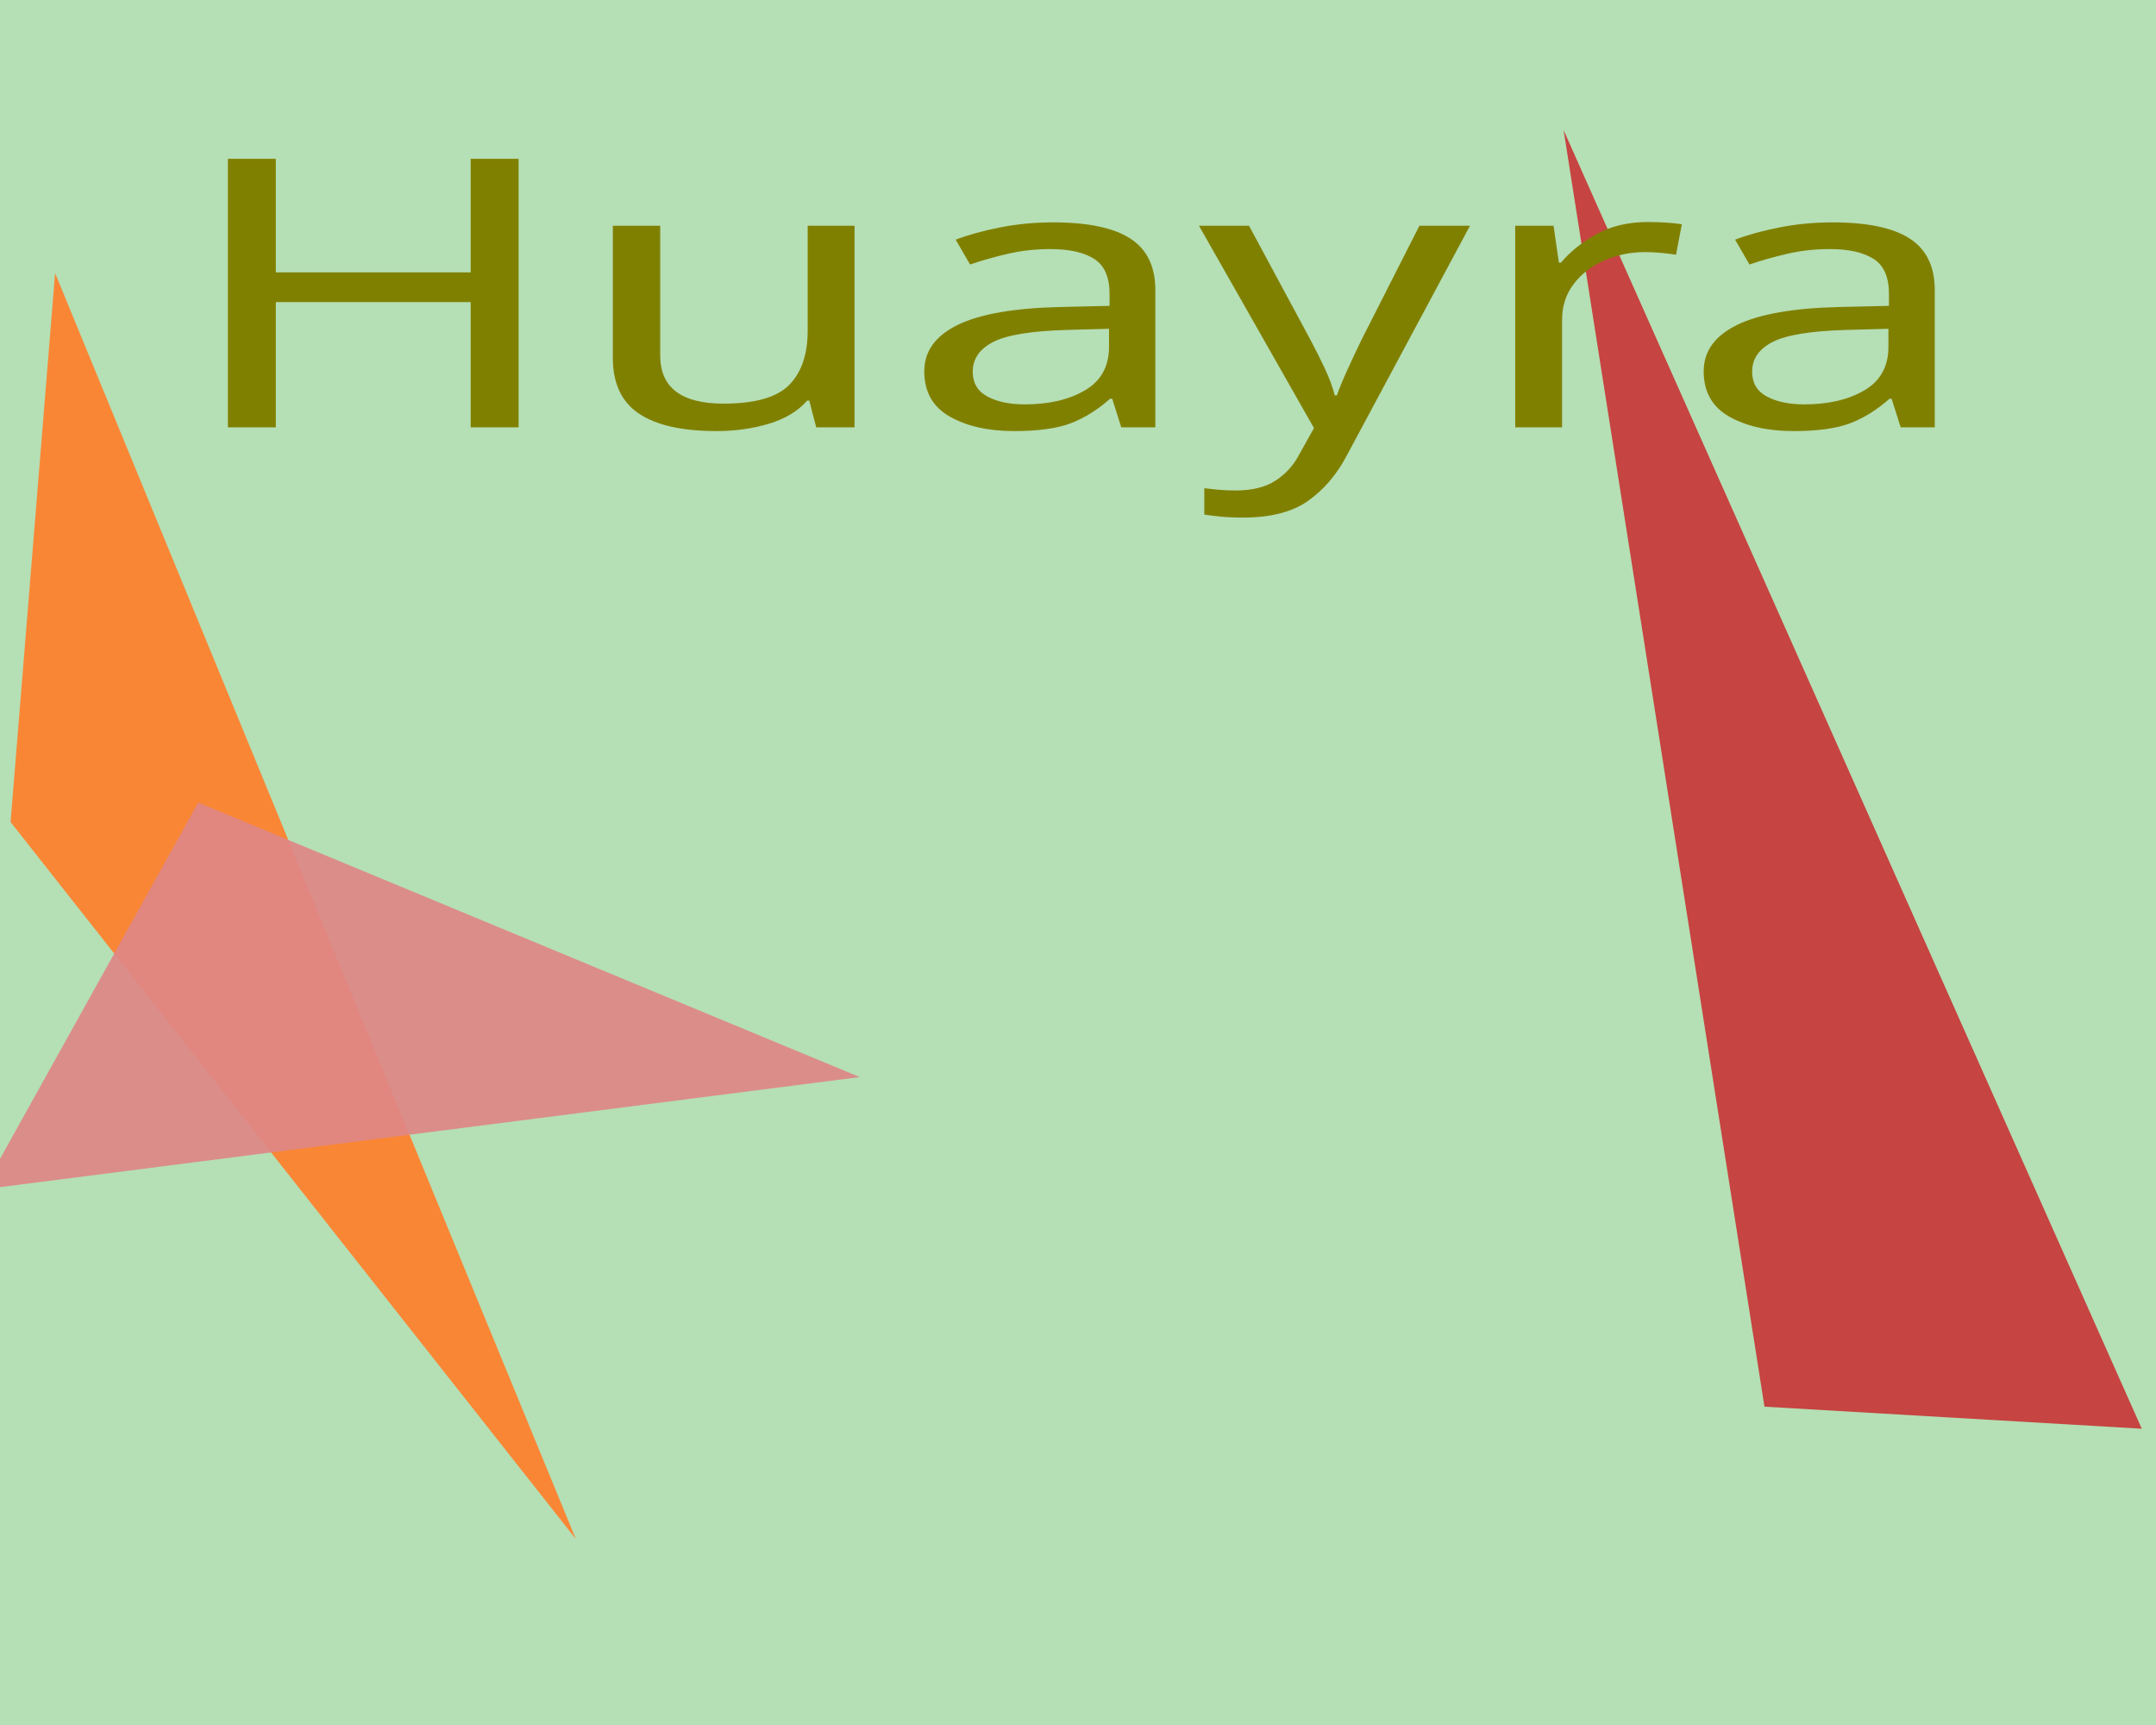
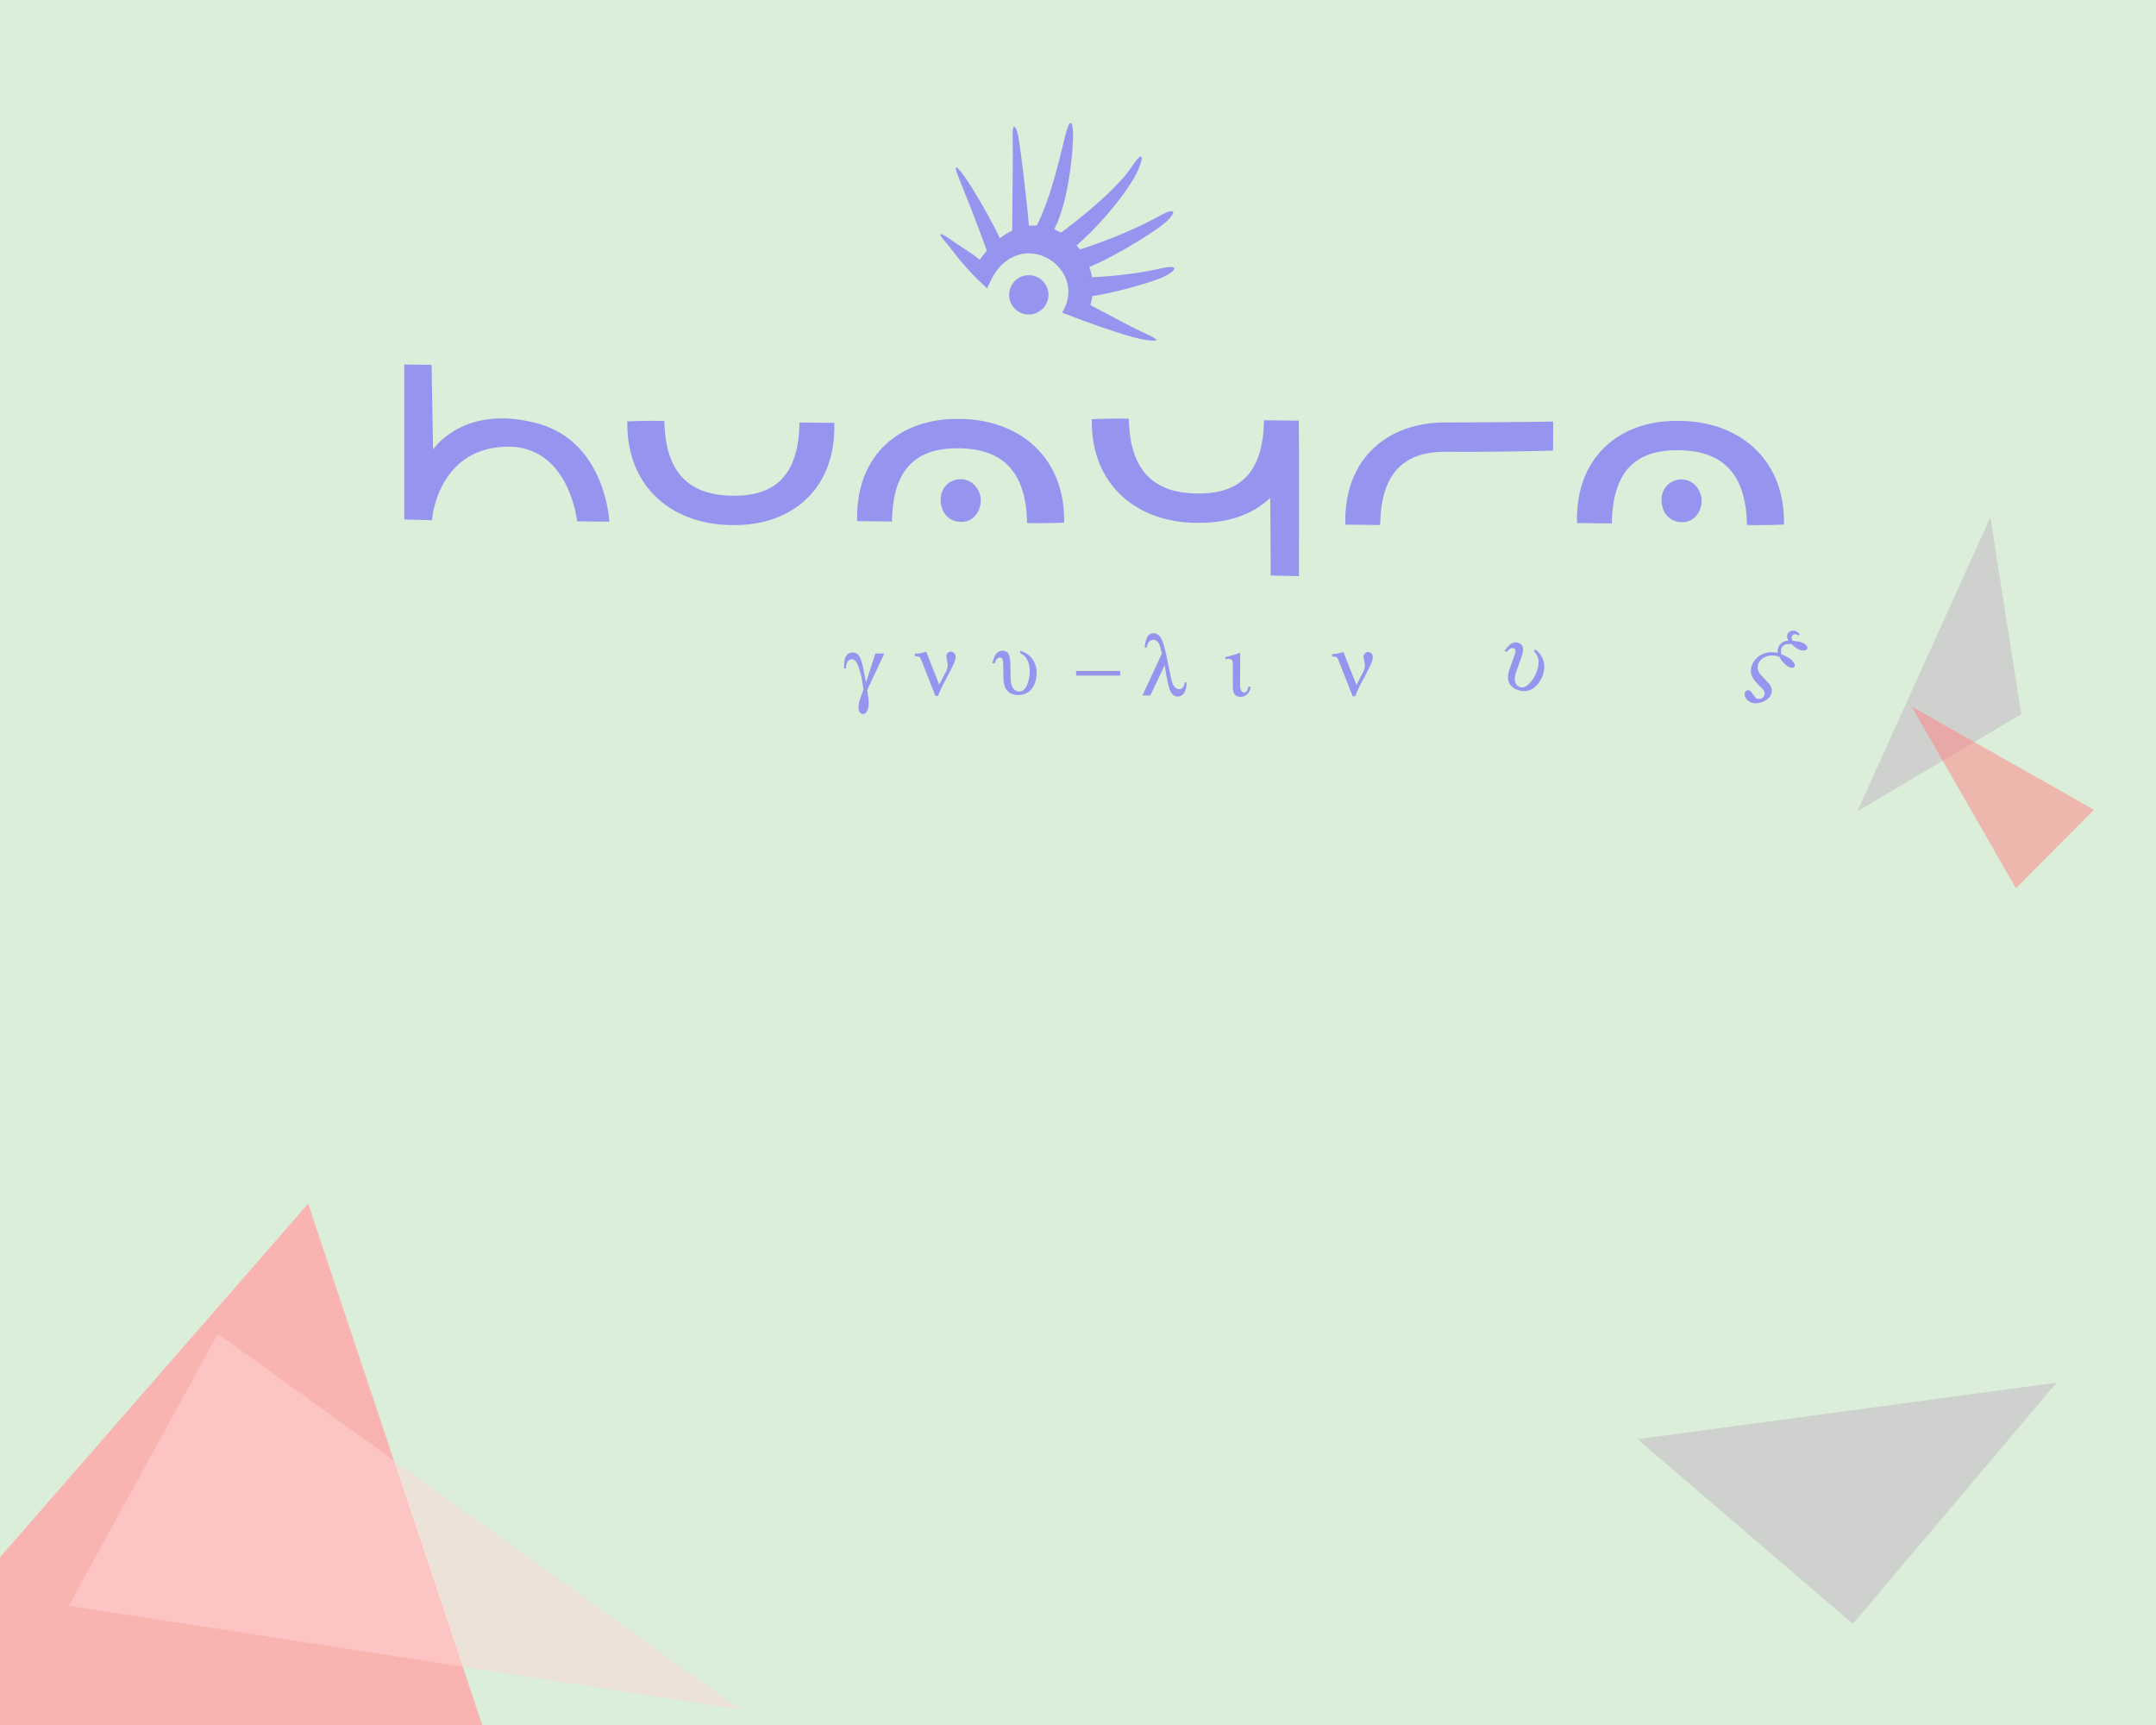
<svg xmlns="http://www.w3.org/2000/svg" width="1280" height="1024" id="svg2" version="1.1">
  <defs id="defs4" />
  <g id="layer1" transform="translate(0,-28.36218)">
-     <rect style="opacity:0.92;fill:#afdcaf;fill-opacity:1;fill-rule:nonzero;stroke:none" id="rect3759" width="1288.061" height="1033.319" x="-5.69" y="27.569" rx="2.326" ry="3.579" />
-     <path style="opacity:0.92;fill:#c83737;fill-opacity:1;fill-rule:nonzero;stroke:none" id="path3755" d="m 1200.357,631.02 51.874,-175.752 51.874,-175.752 126.269,132.8 126.269,132.8 -178.142,42.952 z" transform="matrix(0.7649474,0.5991434,0.5649943,2.332562,-227.1871,-1327.687)" />
-     <text xml:space="preserve" style="font-size:265.624px;font-style:normal;font-weight:normal;line-height:125%;letter-spacing:0px;word-spacing:0px;fill:#808000;fill-opacity:1;stroke:none;font-family:Sans" x="87.944" y="335.592" id="text3031" transform="scale(1.189935,0.8403819)">
-       <tspan id="tspan3033" x="87.944" y="335.592">Huayra</tspan>
-     </text>
-     <path style="opacity:0.92;fill:#ff7f2a;fill-opacity:1;fill-rule:nonzero;stroke:none" id="path3757" d="M 788.088,639.818 801.301,453.707 814.514,267.596 969.084,372.094 1123.654,476.593 955.871,558.205 z" transform="matrix(1,1.754636,0,1,-781.8031,-1506.27)" />
-     <path style="opacity:0.92;fill:#de8787;fill-opacity:1;fill-rule:nonzero;stroke:none" id="path3753" d="m 857.218,595.826 30.096,-124.214 30.096,-124.214 92.524,88.17 92.525,88.17 -122.62,36.043 z" transform="matrix(2.122431,0,0,0.9241075,-1829.442,183.7548)" />
+     <rect style="opacity:0.92;fill:#afdcaf;fill-opacity:0.502;fill-rule:nonzero;stroke:none" id="rect3759" width="1288.061" height="1033.319" x="-4.061" y="26.362" rx="2.326" ry="3.579" />
+     <g id="g3995" transform="matrix(1.249948,0,0,1.249948,-129.7747,-63.48514)" style="fill:#9595ef;fill-opacity:1;stroke:none">
+       <g style="fill:#9595ef;fill-opacity:1;stroke:none" transform="translate(10.68468,1.31098)" id="g3929">
+         <g style="fill:#9595ef;fill-opacity:1;stroke:none" id="g3852">
+           <path transform="translate(0,28.36218)" id="path3821" d="m 285.147,216.912 12.977,0.178 0.711,40.177 c 0,0 14.374,-21.882 49.634,-12.349 32.476,8.78 34.097,46.659 34.097,46.659 l -15.288,-0.178 c 0,0 -3.747,-36.297 -33.778,-35.456 -32.863,0.92 -35.198,34.923 -35.198,34.923 l -13.155,-0.356 z" style="fill:#9595ef;fill-opacity:1;stroke:none" />
+           <path transform="translate(0,28.36218)" id="path3823" d="m 391.1,243.933 c 0,0 11.326,-0.485 17.599,-0.178 0.445,27.155 14.31,35.299 32.466,35.493 19.934,0.213 31.354,-9.457 31.71,-34.782 5.867,0.055 16.533,0.178 16.533,0.178 0.913,31.708 -20.609,48.934 -48.176,48.532 -27.432,0.078 -50.657,-16.925 -50.132,-49.243 z" style="fill:#9595ef;fill-opacity:1;stroke:none" />
+           <path style="fill:#9595ef;fill-opacity:1;stroke:none" d="m 598.58,320.377 c 0,0 -11.326,0.485 -17.599,0.178 -0.445,-27.155 -14.31,-35.299 -32.466,-35.493 -19.934,-0.213 -31.354,9.457 -31.71,34.782 -5.867,-0.055 -16.533,-0.178 -16.533,-0.178 -0.913,-31.708 20.609,-48.934 48.176,-48.532 27.432,-0.078 50.657,16.925 50.132,49.243 z" id="path3838" />
+           <path id="path3840" d="m 611.716,271.229 c 0,0 11.326,-0.485 17.599,-0.178 0.445,27.155 14.31,35.299 32.466,35.493 19.934,0.213 31.354,-9.457 31.71,-34.782 5.867,0.055 16.533,0.178 16.533,0.178 0.214,7.443 0.075,73.854 0.075,73.854 -0.367,0.024 -13.166,-0.299 -13.405,-0.313 -0.124,-36.807 -0.275,-36.85 -0.275,-36.85 -8.722,8.318 -20.703,12.043 -34.571,11.841 -27.432,0.078 -50.657,-16.925 -50.132,-49.243 z" style="fill:#9595ef;fill-opacity:1;stroke:none" />
+           <path id="path3842" d="m 940.493,321.292 c 0,0 -11.326,0.485 -17.599,0.178 -0.445,-27.155 -14.31,-35.299 -32.466,-35.493 -19.934,-0.213 -31.354,9.457 -31.71,34.782 -5.867,-0.055 -16.533,-0.178 -16.533,-0.178 -0.913,-31.708 20.609,-48.934 48.176,-48.532 27.432,-0.078 50.657,16.925 50.132,49.243 z" style="fill:#9595ef;fill-opacity:1;stroke:none" />
+           <path style="fill:#9595ef;fill-opacity:1;stroke:none" d="m 830.829,272.345 c 0,0 0.066,12.754 -0.073,13.823 -1.571,0.136 -32.212,0.754 -50.368,0.56 -19.934,-0.213 -31.354,9.457 -31.71,34.782 -5.867,-0.055 -16.533,-0.178 -16.533,-0.178 -0.913,-31.708 20.609,-48.934 48.176,-48.532 27.432,-0.078 48.904,-0.351 50.507,-0.456 z" id="path3844" />
+           <path transform="translate(0,28.36218)" id="path3848" d="m 891.702,291.786 c 5.916,0.214 9.349,-4.474 9.639,-9.639 0.287,-5.101 -3.536,-10.572 -9.389,-10.641 -5.167,-0.061 -9.838,3.849 -9.639,10.14 0.161,5.104 3.28,9.919 9.389,10.14 z" style="fill:#9595ef;fill-opacity:1;stroke:none" />
+           <path style="fill:#9595ef;fill-opacity:1;stroke:none" d="m 549.317,320.023 c 5.916,0.214 9.349,-4.474 9.639,-9.639 0.287,-5.101 -3.536,-10.572 -9.389,-10.641 -5.167,-0.061 -9.838,3.849 -9.639,10.14 0.161,5.104 3.28,9.919 9.389,10.14 z" id="path3850" />
+         </g>
+         <text xml:space="preserve" style="font-size:40px;font-style:normal;font-variant:normal;font-weight:normal;font-stretch:normal;line-height:125%;letter-spacing:0px;word-spacing:0px;fill:#9595ef;fill-opacity:1;stroke:none;font-family:Standard Symbols L;-inkscape-font-specification:Standard Symbols L" x="493.825" y="402.529" id="text3862">
+           <tspan id="tspan3864" x="493.825" y="402.529">g</tspan>
+         </text>
+         <text xml:space="preserve" style="font-size:40px;font-style:normal;font-variant:normal;font-weight:normal;font-stretch:normal;line-height:125%;letter-spacing:0px;word-spacing:0px;fill:#9595ef;fill-opacity:1;stroke:none;font-family:Standard Symbols L;-inkscape-font-specification:Standard Symbols L" x="528.053" y="402.185" id="text3866">
+           <tspan id="tspan3868" x="528.053" y="402.185">n</tspan>
+         </text>
+         <text xml:space="preserve" style="font-size:40px;font-style:normal;font-variant:normal;font-weight:normal;font-stretch:normal;line-height:125%;letter-spacing:0px;word-spacing:0px;fill:#9595ef;fill-opacity:1;stroke:none;font-family:Standard Symbols L;-inkscape-font-specification:Standard Symbols L" x="564.113" y="401.736" id="text3870">
+           <tspan id="tspan3872" x="564.113" y="401.736">u</tspan>
+         </text>
+         <text xml:space="preserve" style="font-size:40px;font-style:normal;font-variant:normal;font-weight:normal;font-stretch:normal;line-height:125%;letter-spacing:0px;word-spacing:0px;fill:#9595ef;fill-opacity:1;stroke:none;font-family:Standard Symbols L;-inkscape-font-specification:Standard Symbols L" x="603.814" y="402.58" id="text3874">
+           <tspan id="tspan3876" x="603.814" y="402.58">-</tspan>
+         </text>
+         <text xml:space="preserve" style="font-size:40px;font-style:normal;font-variant:normal;font-weight:normal;font-stretch:normal;line-height:125%;letter-spacing:0px;word-spacing:0px;fill:#9595ef;fill-opacity:1;stroke:none;font-family:Standard Symbols L;-inkscape-font-specification:Standard Symbols L" x="634.804" y="402.46" id="text3878">
+           <tspan id="tspan3880" x="634.804" y="402.46">l</tspan>
+         </text>
+         <text xml:space="preserve" style="font-size:40px;font-style:normal;font-variant:normal;font-weight:normal;font-stretch:normal;line-height:125%;letter-spacing:0px;word-spacing:0px;fill:#9595ef;fill-opacity:1;stroke:none;font-family:Standard Symbols L;-inkscape-font-specification:Standard Symbols L" x="675.197" y="402.613" id="text3882">
+           <tspan id="tspan3884" x="675.197" y="402.613">i</tspan>
+         </text>
+         <text xml:space="preserve" style="font-size:40px;font-style:normal;font-variant:normal;font-weight:normal;font-stretch:normal;line-height:125%;letter-spacing:0px;word-spacing:0px;fill:#9595ef;fill-opacity:1;stroke:none;font-family:Standard Symbols L;-inkscape-font-specification:Standard Symbols L" x="726.219" y="402.325" id="text3886">
+           <tspan id="tspan3888" x="726.219" y="402.325">n</tspan>
+         </text>
+         <text xml:space="preserve" style="font-size:40px;font-style:normal;font-variant:normal;font-weight:normal;font-stretch:normal;line-height:125%;letter-spacing:0px;word-spacing:0px;fill:#9595ef;fill-opacity:1;stroke:none;font-family:Standard Symbols L;-inkscape-font-specification:Standard Symbols L" x="890.187" y="84.122" id="text3890" transform="matrix(0.9347925,0.3551944,-0.3551944,0.9347925,0,0)">
+           <tspan id="tspan3892" x="890.187" y="84.122">u</tspan>
+         </text>
+         <text xml:space="preserve" style="font-size:40px;font-style:normal;font-variant:normal;font-weight:normal;font-stretch:normal;line-height:125%;letter-spacing:0px;word-spacing:0px;fill:#9595ef;fill-opacity:1;stroke:none;font-family:Standard Symbols L;-inkscape-font-specification:Standard Symbols L" x="915.047" y="-403.094" id="text3894" transform="matrix(0.6858948,0.7277007,-0.7277007,0.6858948,0,0)">
+           <tspan id="tspan3896" x="915.047" y="-403.094">x</tspan>
+         </text>
+       </g>
+       <g style="fill:#9595ef;fill-opacity:1;stroke:none" transform="translate(8.57778,19.89137)" id="g3983">
+         <path style="fill:#9595ef;fill-opacity:1;fill-rule:evenodd;stroke:none" d="m 556.705,183.266 7.395,7.33 c 12.669,-33.066 49.307,-10.451 35.586,11.486 l 10.021,3.757 c 19.319,-29.985 -25.972,-71.557 -53.002,-22.574 z" class="fil0" id="_121731384" />
+         <path style="fill:#9595ef;fill-opacity:1;fill-rule:evenodd;stroke:none" d="m 544.247,168.403 c -4.817,-5.592 -1.525,-3.954 3.489,-0.36 5.013,3.594 12.596,7.536 19.878,15.209 l -3.582,7.094 c -11.636,-10.389 -14.968,-16.351 -19.785,-21.943 z" class="fil0" id="_121328256" />
+         <path transform="matrix(3.497092,0,0,3.497092,544.7882,149.0127)" d="m 13.845,12.551 c 0.112,1.47 -0.989,2.753 -2.459,2.865 -1.47,0.112 -2.753,-0.989 -2.865,-2.459 -0.112,-1.47 0.989,-2.753 2.459,-2.865 1.447,-0.11 2.718,0.956 2.859,2.401" id="path3582" style="fill:#9595ef;fill-opacity:1;fill-rule:evenodd;stroke:none" />
+         <path style="fill:#9595ef;fill-opacity:1;fill-rule:evenodd;stroke:none" d="m 550.49,137.642 c -2.935,-7.332 -0.379,-4.81 3.235,0.284 3.615,5.094 12.636,20.416 17.269,30.611 l -6.795,4.713 c -5.54,-15.381 -10.775,-28.276 -13.71,-35.608 z" class="fil0" id="_121328256-7" />
+         <path style="fill:#9595ef;fill-opacity:1;fill-rule:evenodd;stroke:none" d="m 576.233,118.448 c -0.241,-7.894 1.974,-4.794 2.941,1.377 1.059,6.76 3.687,27.917 4.834,41.577 l -8,2.095 c 0.076,-16.348 0.466,-37.156 0.225,-45.05 z" class="fil0" id="_121328256-7-9" />
+         <path style="fill:#9595ef;fill-opacity:1;fill-rule:evenodd;stroke:none" d="m 601.492,116.918 c 2.193,-8.187 3.506,-5.101 3.451,1.552 -0.055,6.653 -2.167,33.224 -10.078,45.956 l -7.412,-3.131 c 7.782,-15.531 11.846,-36.191 14.039,-44.378 z" class="fil0" id="_121328256-7-4" />
+         <path style="fill:#9595ef;fill-opacity:1;fill-rule:evenodd;stroke:none" d="m 632.876,132.674 c 6.25,-9.44 5.336,-2.933 2.314,2.994 -6.032,11.831 -21.462,29.421 -33.083,38.114 l -5.729,-7.638 c 14.463,-10.402 30.248,-24.03 36.498,-33.47 z" class="fil0" id="_121328256-7-4-9" />
+         <path style="fill:#9595ef;fill-opacity:1;fill-rule:evenodd;stroke:none" d="m 646.594,181.069 c 10.342,-2.366 6.376,1.886 0.617,4.317 -6.186,2.612 -28.412,9.37 -42.444,9.759 l 0.152,-9.684 c 16.51,-0.013 31.333,-2.027 41.675,-4.392 z" class="fil0" id="_121328256-7-4-9-1" />
+         <path style="fill:#9595ef;fill-opacity:1;fill-rule:evenodd;stroke:none" d="m 640.109,212.362 c 7.399,3.356 4.085,3.314 -0.528,2.696 -6.191,-0.83 -20.101,-5.61 -30.232,-9.337 l 2.675,-7.825 c 14.083,7.383 20.686,11.11 28.084,14.466 z" class="fil0" id="_121328256-9" />
+         <path style="fill:#9595ef;fill-opacity:1;fill-rule:evenodd;stroke:none" d="m 645.829,156.211 c 9.971,-5.467 7.11,-0.168 1.878,3.943 -5.62,4.416 -26.565,17.768 -40.906,22.485 l -2.63,-9.322 c 17,-5.123 31.687,-11.64 41.658,-17.106 z" class="fil0" id="_121328256-7-4-9-1-7" />
+       </g>
+     </g>
+     <path style="opacity:0.85;fill:#ffaaaa;fill-opacity:1;fill-rule:nonzero;stroke:none" id="path4040" d="m -160,564 49.019,-88.301 49.019,-88.301 L -10,474 41.962,560.603 -59.019,562.301 z" transform="matrix(1.948398,0.5185137,-0.4012257,1.989503,459.1217,4.264639)" />
+     <path style="opacity:0.5;fill:#ffd5d5;fill-opacity:1;fill-rule:nonzero;stroke:none" id="path4044" d="m -180,124 -69.282,34.641 4.641,-77.321 L -240,4 l 64.641,42.679 64.641,42.679 z" transform="matrix(2.668233,0.9960284,-0.4120921,1.103942,771.3813,1054.758)" />
+     <path style="opacity:0.85;fill:#cccccc;fill-opacity:1;fill-rule:nonzero;stroke:none" id="path4048" d="M 1020,864 1126.699,702.397 1233.397,540.795 1320,714 l 86.603,173.205 -193.301,-11.603 z" transform="matrix(-0.6403859,0.1090553,-0.04870407,-0.371072,1916.189,1058.527)" />
+     <path transform="matrix(-0.1931207,0.4549555,-0.1842585,-0.06136645,1537.841,-75.59215)" d="M 1020,864 1126.699,702.397 1233.397,540.795 1320,714 l 86.603,173.205 -193.301,-11.603 z" id="path4050" style="opacity:0.85;fill:#cccccc;fill-opacity:1;fill-rule:nonzero;stroke:none" />
+     <path style="opacity:0.5;fill:#ff8080;fill-opacity:1;fill-rule:nonzero;stroke:none" id="path4052" d="m -240,264 -34.641,-60 -34.641,-60 69.282,0 69.282,0 -34.641,60 z" transform="matrix(-0.3343312,0.3363094,-0.7091894,-0.705018,1241.884,714.599)" />
  </g>
</svg>
